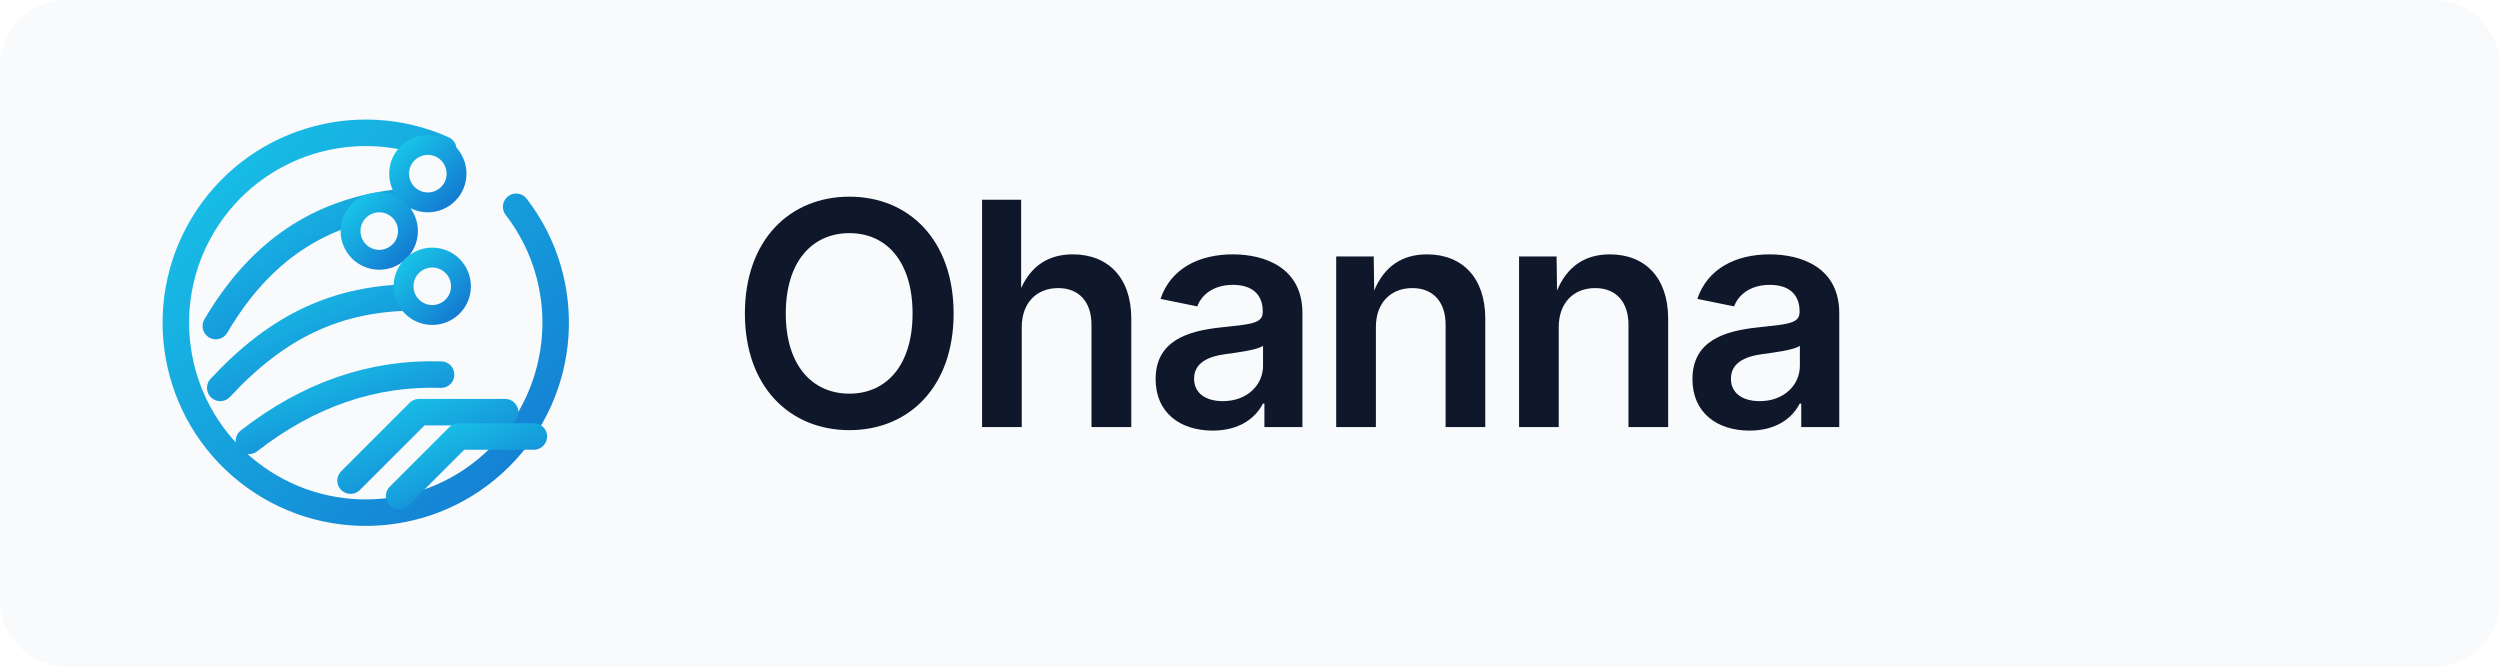
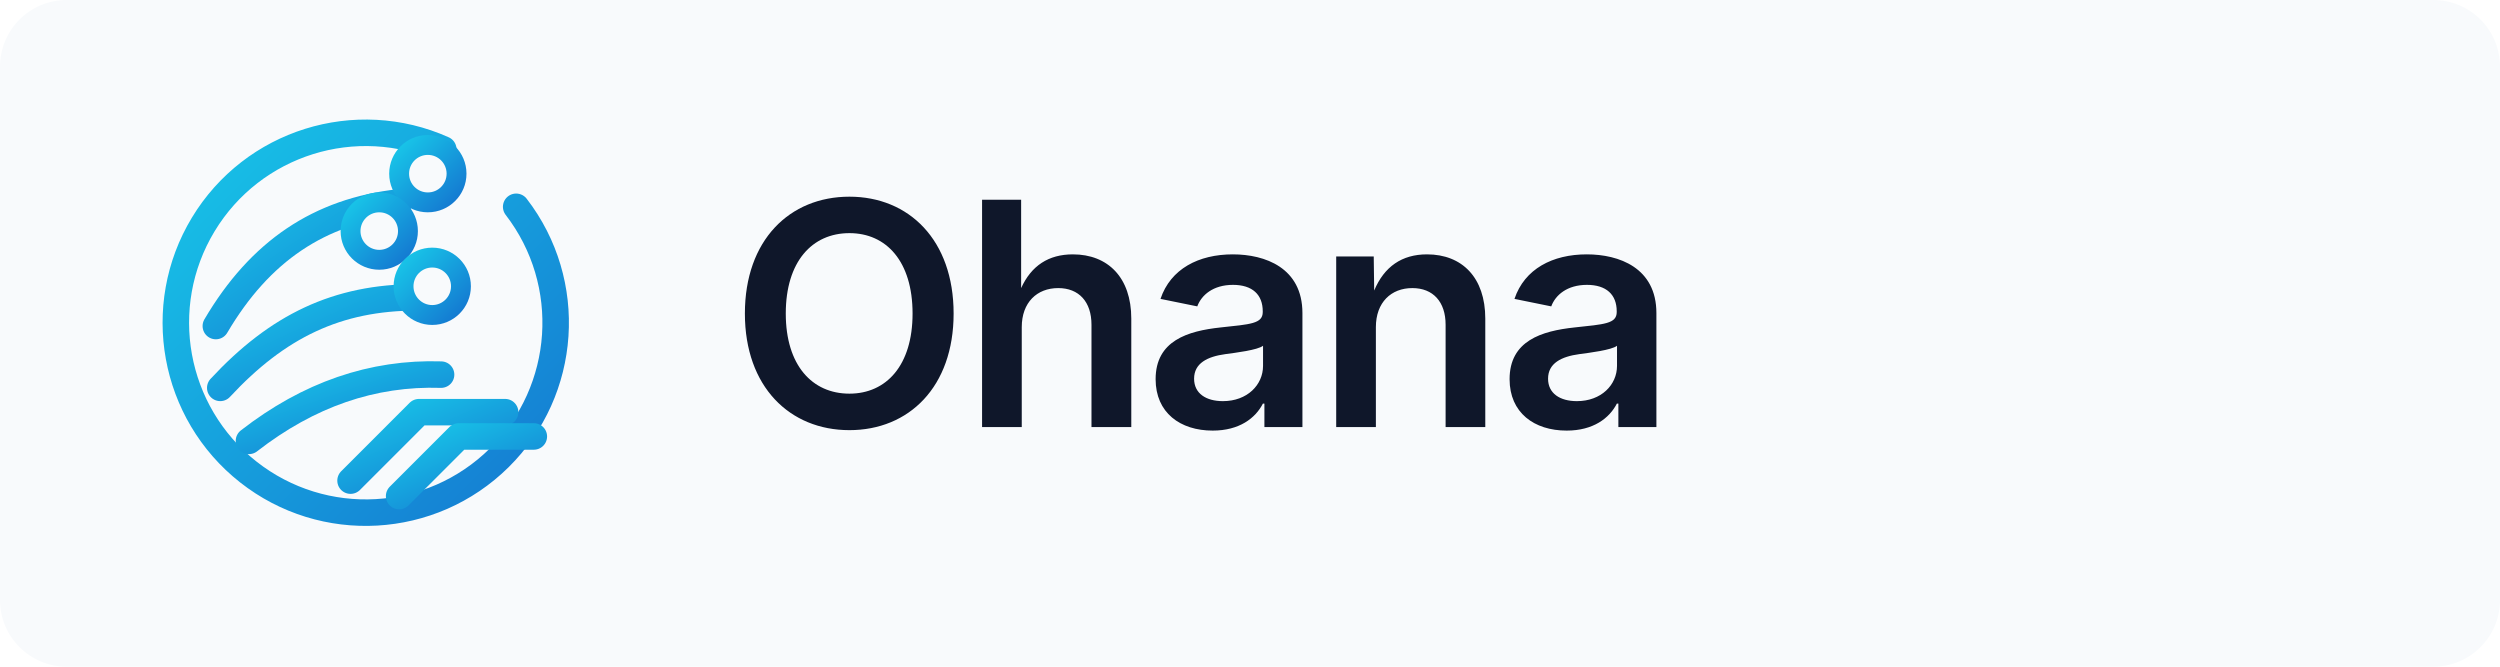
<svg xmlns="http://www.w3.org/2000/svg" viewBox="0 0 1200 320" role="img" aria-labelledby="title desc">
  <defs>
    <linearGradient id="g" x1="0" y1="0" x2="1" y2="1">
      <stop offset="0" stop-color="#18C5E8" />
      <stop offset="1" stop-color="#1479D1" />
    </linearGradient>
  </defs>
  <rect width="1200" height="320" rx="32" fill="#F8FAFC" />
  <g transform="translate(40 24) scale(.53)">
    <g fill="none" stroke="url(#g)" stroke-width="24" stroke-linecap="round" stroke-linejoin="round">
      <path d="M392 142a172 172 0 1 1-66-52" />
      <path d="M120 250c40-68 94-104 166-112" />
      <path d="M124 306c52-56 106-82 178-82" />
      <path d="M150 354c54-42 112-62 174-60" />
      <path d="M242 390l62-62h78" />
      <path d="M286 404l54-54h68" />
    </g>
    <g fill="#F8FAFC" stroke="url(#g)" stroke-width="18">
      <circle cx="312" cy="112" r="26" />
      <circle cx="268" cy="164" r="26" />
      <circle cx="316" cy="214" r="26" />
    </g>
  </g>
-   <text x="350" y="205" fill="#0F172A" font-family="Inter, Segoe UI, Arial, sans-serif" font-size="150" font-weight="600" letter-spacing="-4">Ohanna</text>
+   <text x="350" y="205" fill="#0F172A" font-family="Inter, Segoe UI, Arial, sans-serif" font-size="150" font-weight="600" letter-spacing="-4">Ohana</text>
</svg>
